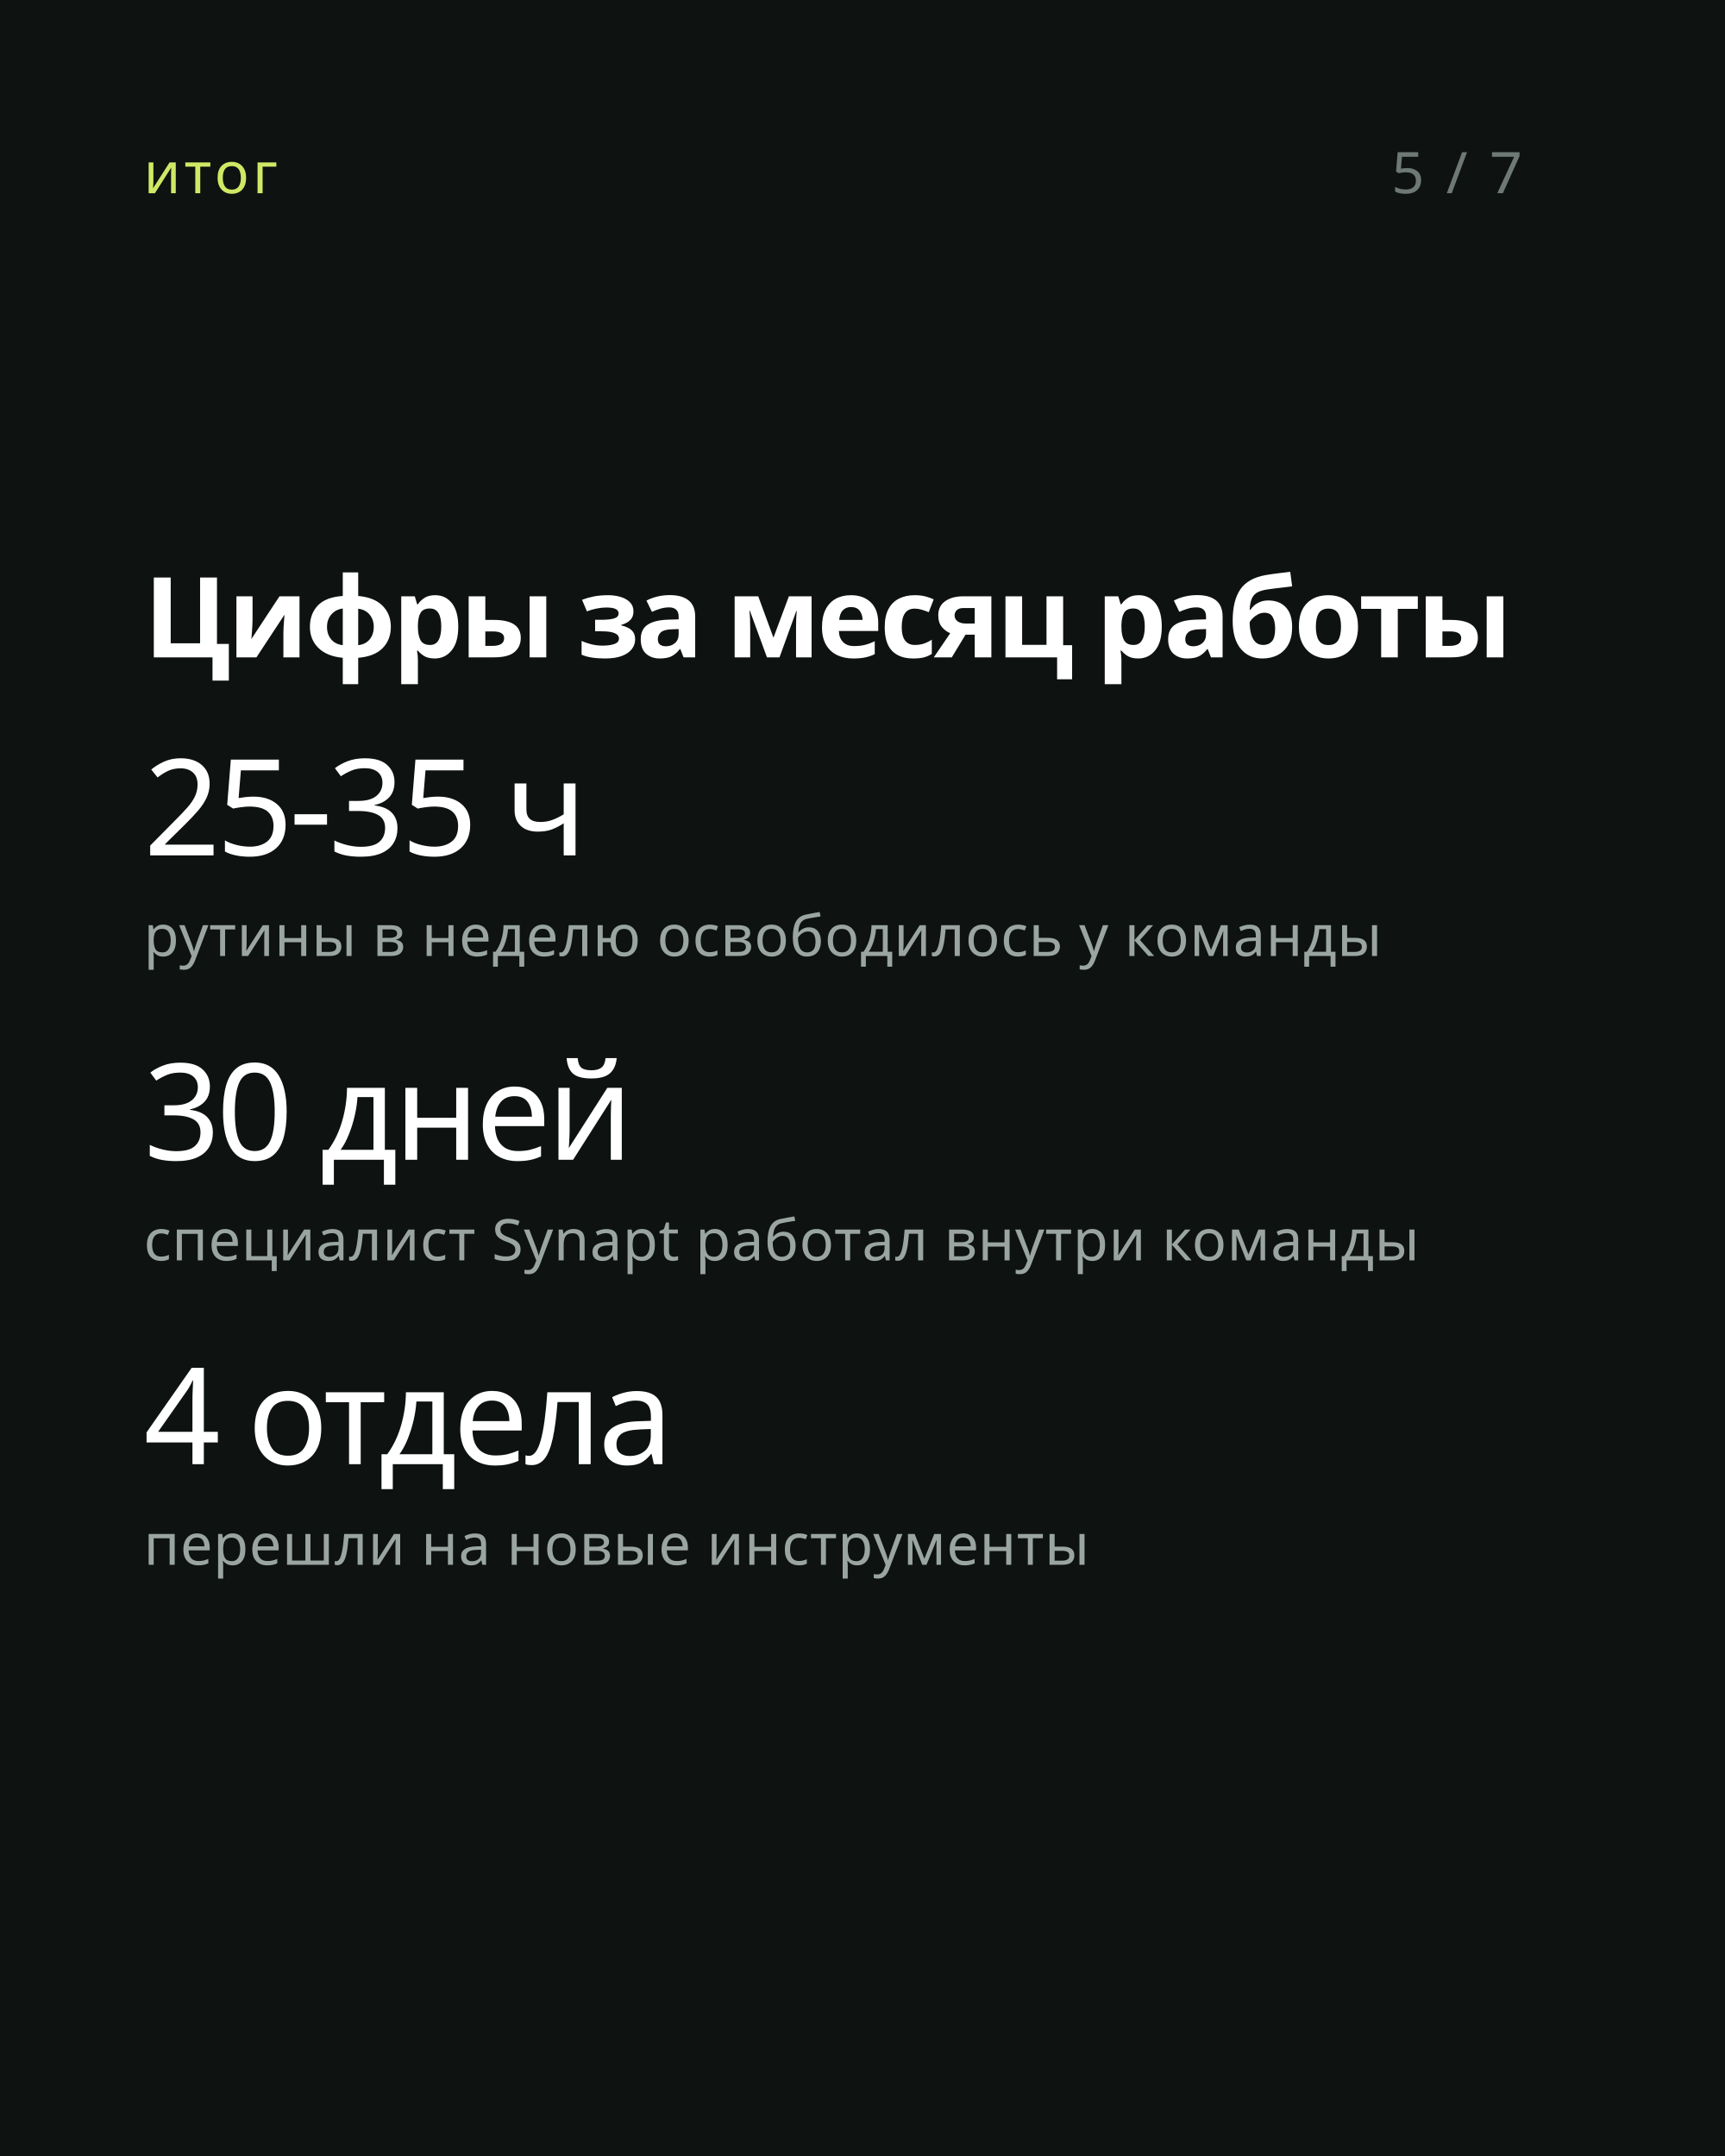
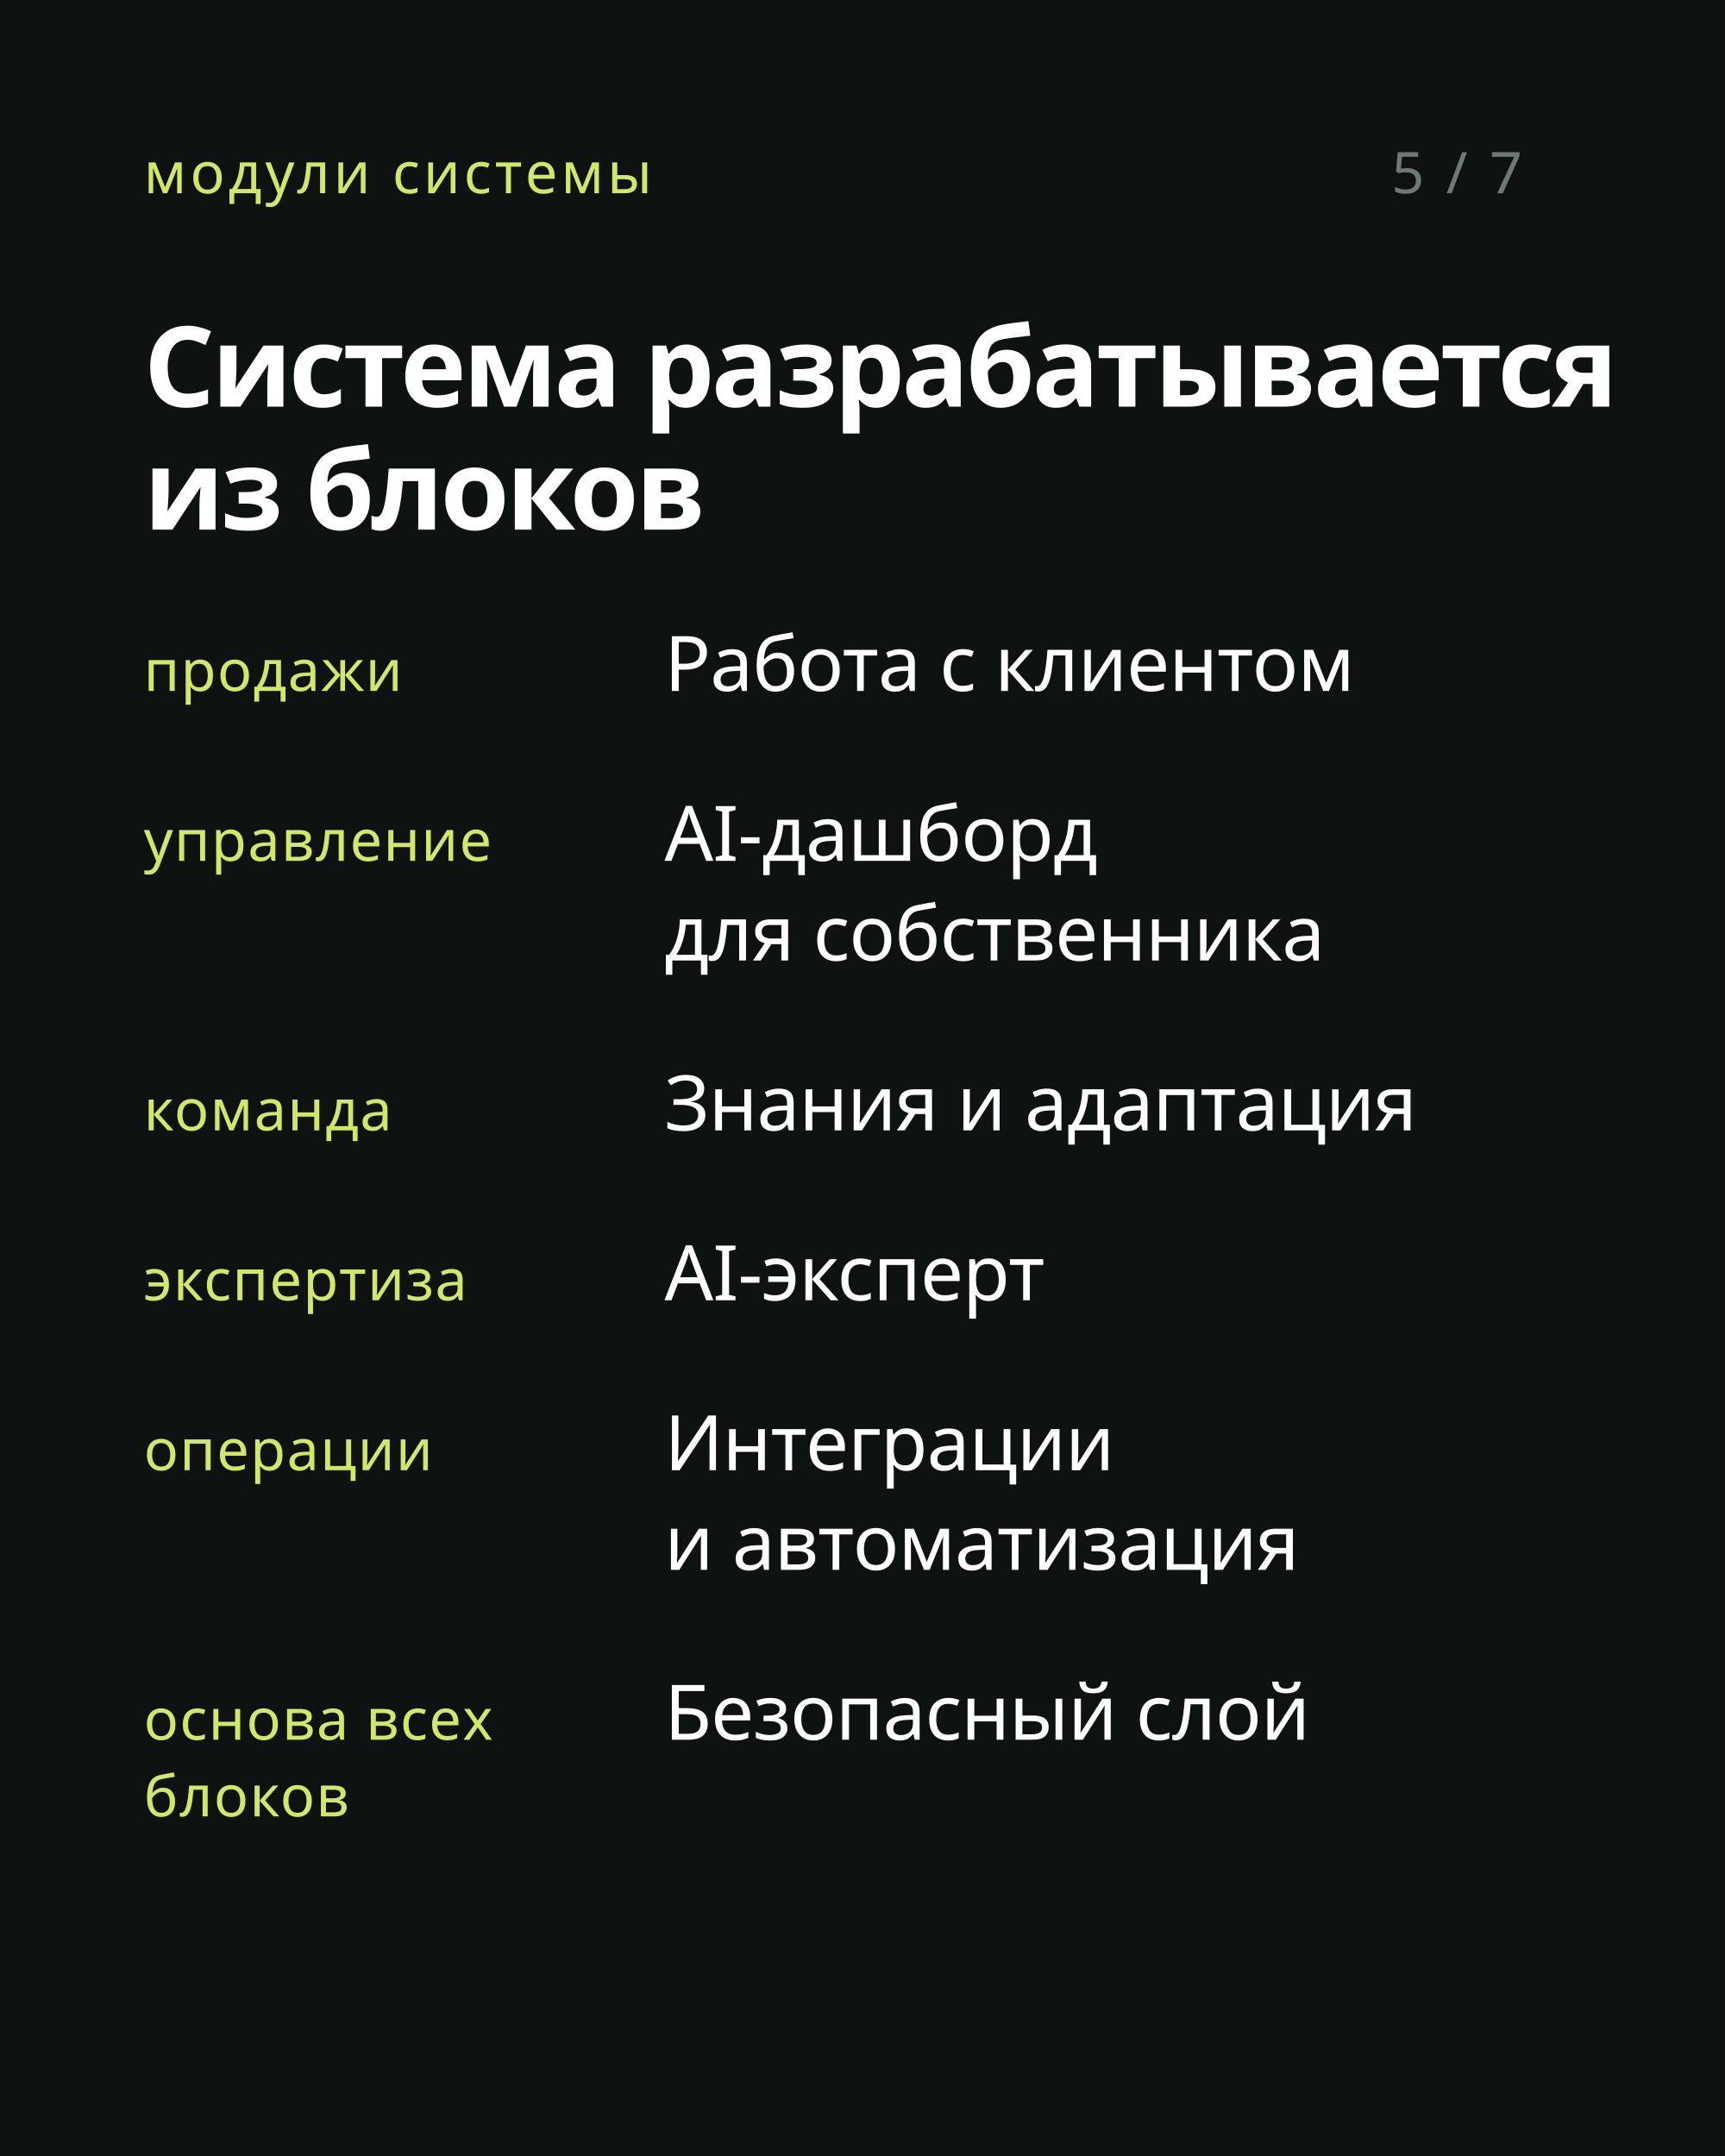
<svg xmlns="http://www.w3.org/2000/svg" width="1080" height="1350" viewBox="0 0 1080 1350">
  <rect x="0" y="0" width="1080" height="1350" rx="0" fill="#0E1211" />
-   <text x="90" y="121" font-family="JetBrains Mono" font-size="36" font-weight="400" letter-spacing="2.16" fill="#D0E865">итог</text>
+   <text x="90" y="121" font-family="JetBrains Mono" font-size="36" font-weight="400" letter-spacing="2.16" fill="#D0E865">модули системы</text>
  <text x="871.19" y="121" font-family="JetBrains Mono" font-size="36" font-weight="400" letter-spacing="2.16" fill="#6E7975">5 / 7</text>
-   <text x="90" y="411.61" font-family="Manrope" font-size="70" font-weight="600" letter-spacing="-2.1" fill="#FFFFFF">Цифры за месяц работы</text>
-   <text x="90" y="535.61" font-family="JetBrains Mono" font-size="84" font-weight="500" letter-spacing="-2.52" fill="#FFFFFF">25-35 ч</text>
-   <text x="90" y="598.61" font-family="JetBrains Mono" font-size="36" font-weight="400" letter-spacing="0.36" fill="#9AA5A1">рутины в неделю освободилось у команды</text>
-   <text x="90" y="726.2" font-family="JetBrains Mono" font-size="84" font-weight="500" letter-spacing="-2.52" fill="#FFFFFF">30 дней</text>
-   <text x="90" y="789.2" font-family="JetBrains Mono" font-size="36" font-weight="400" letter-spacing="0.36" fill="#9AA5A1">специалист Synapt работал внутри команды</text>
-   <text x="90" y="916.8" font-family="JetBrains Mono" font-size="84" font-weight="500" letter-spacing="-2.52" fill="#FFFFFF">4 отдела</text>
-   <text x="90" y="979.8" font-family="JetBrains Mono" font-size="36" font-weight="400" letter-spacing="0.36" fill="#9AA5A1">перешли на новые инструменты</text>
+   <text x="90" y="254.63" font-family="Manrope" font-size="70" font-weight="600" letter-spacing="-2.1" fill="#FFFFFF">Система разрабатывается</text>
+   <text x="90" y="331.63" font-family="Manrope" font-size="70" font-weight="600" letter-spacing="-2.1" fill="#FFFFFF">из блоков</text>
+   <text x="90" y="432.63" font-family="JetBrains Mono" font-size="36" font-weight="500" letter-spacing="0.72" fill="#D0E865">продажи</text>
+   <text x="416" y="432.63" font-family="Manrope" font-size="48" font-weight="500" letter-spacing="-0.48" fill="#FFFFFF">Работа с клиентом</text>
+   <text x="90" y="539.02" font-family="JetBrains Mono" font-size="36" font-weight="500" letter-spacing="0.72" fill="#D0E865">управление</text>
+   <text x="416" y="539.02" font-family="Manrope" font-size="48" font-weight="500" letter-spacing="-0.48" fill="#FFFFFF">AI-дашборд</text>
+   <text x="416" y="601.41" font-family="Manrope" font-size="48" font-weight="500" letter-spacing="-0.48" fill="#FFFFFF">для собственника</text>
+   <text x="90" y="707.8" font-family="JetBrains Mono" font-size="36" font-weight="500" letter-spacing="0.72" fill="#D0E865">команда</text>
+   <text x="416" y="707.8" font-family="Manrope" font-size="48" font-weight="500" letter-spacing="-0.48" fill="#FFFFFF">Знания и адаптация</text>
+   <text x="90" y="814.19" font-family="JetBrains Mono" font-size="36" font-weight="500" letter-spacing="0.72" fill="#D0E865">экспертиза</text>
+   <text x="416" y="814.19" font-family="Manrope" font-size="48" font-weight="500" letter-spacing="-0.48" fill="#FFFFFF">AI-эксперт</text>
+   <text x="90" y="920.58" font-family="JetBrains Mono" font-size="36" font-weight="500" letter-spacing="0.72" fill="#D0E865">операции</text>
+   <text x="416" y="920.58" font-family="Manrope" font-size="48" font-weight="500" letter-spacing="-0.48" fill="#FFFFFF">Интеграции</text>
+   <text x="416" y="982.97" font-family="Manrope" font-size="48" font-weight="500" letter-spacing="-0.48" fill="#FFFFFF">и автоматизация</text>
+   <text x="90" y="1089.36" font-family="JetBrains Mono" font-size="36" font-weight="500" letter-spacing="0.72" fill="#D0E865">основа всех</text>
+   <text x="90" y="1137.36" font-family="JetBrains Mono" font-size="36" font-weight="500" letter-spacing="0.72" fill="#D0E865">блоков</text>
+   <text x="416" y="1089.36" font-family="Manrope" font-size="48" font-weight="500" letter-spacing="-0.48" fill="#FFFFFF">Безопасный слой</text>
</svg>
